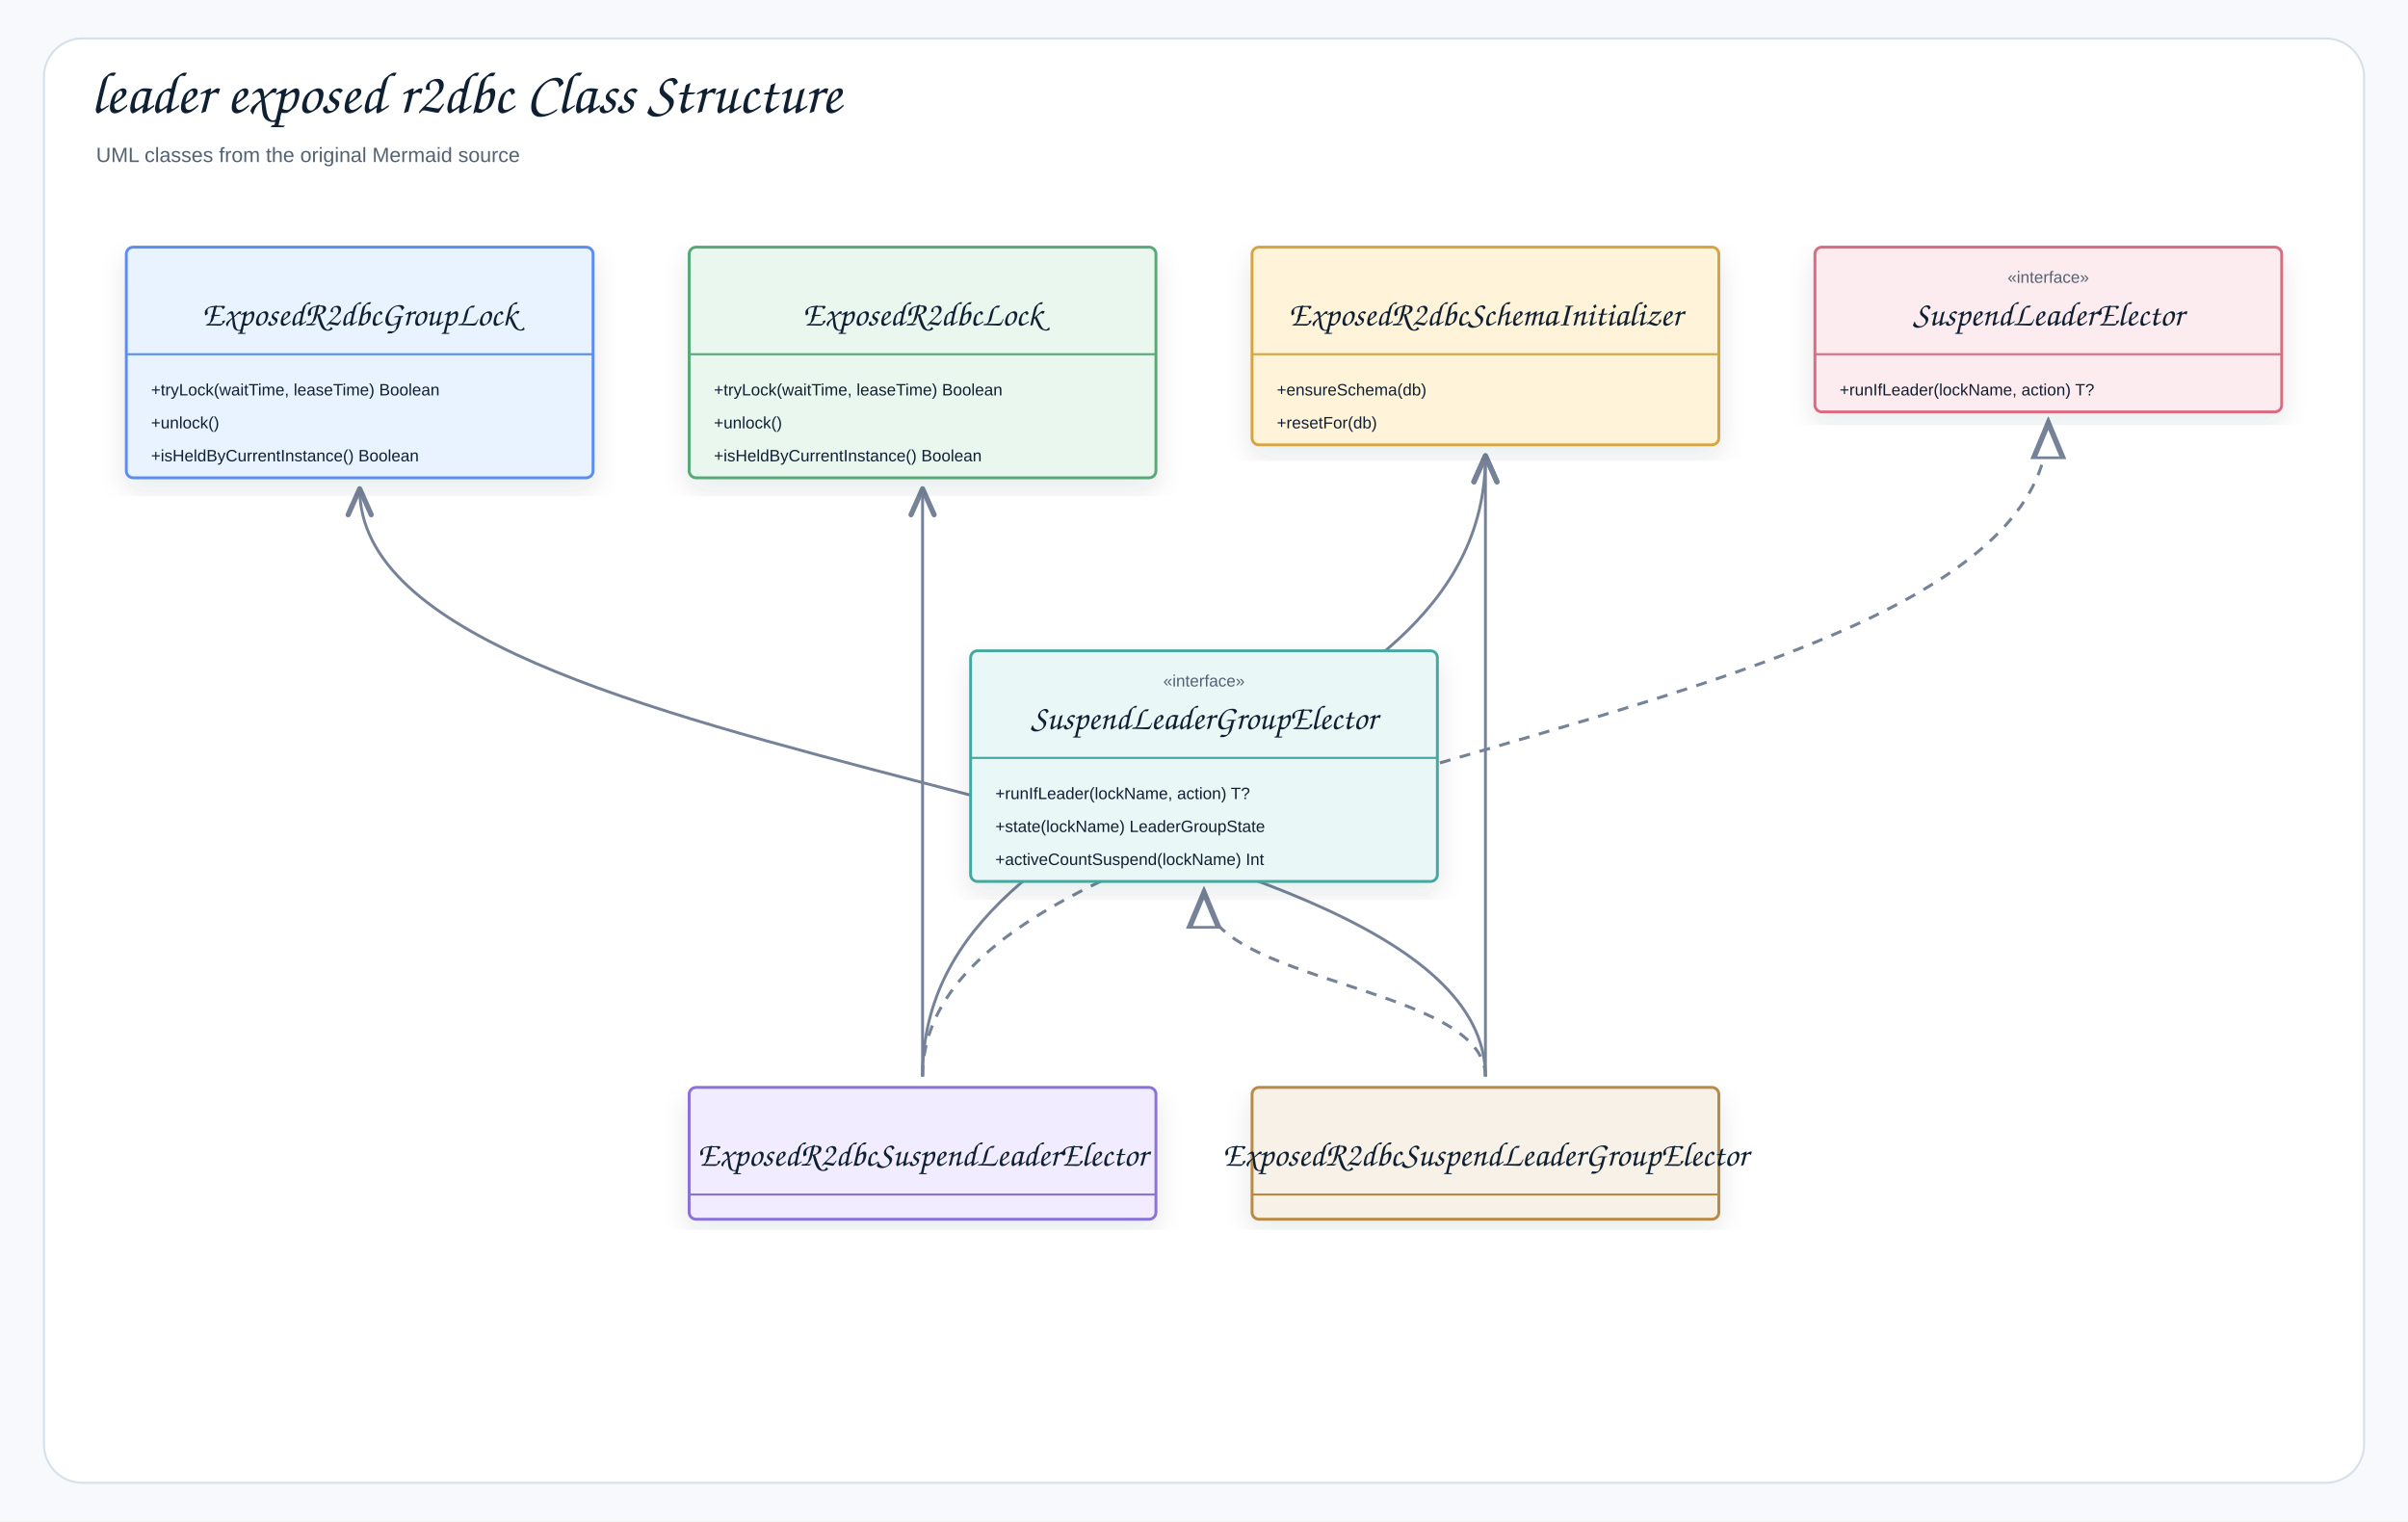
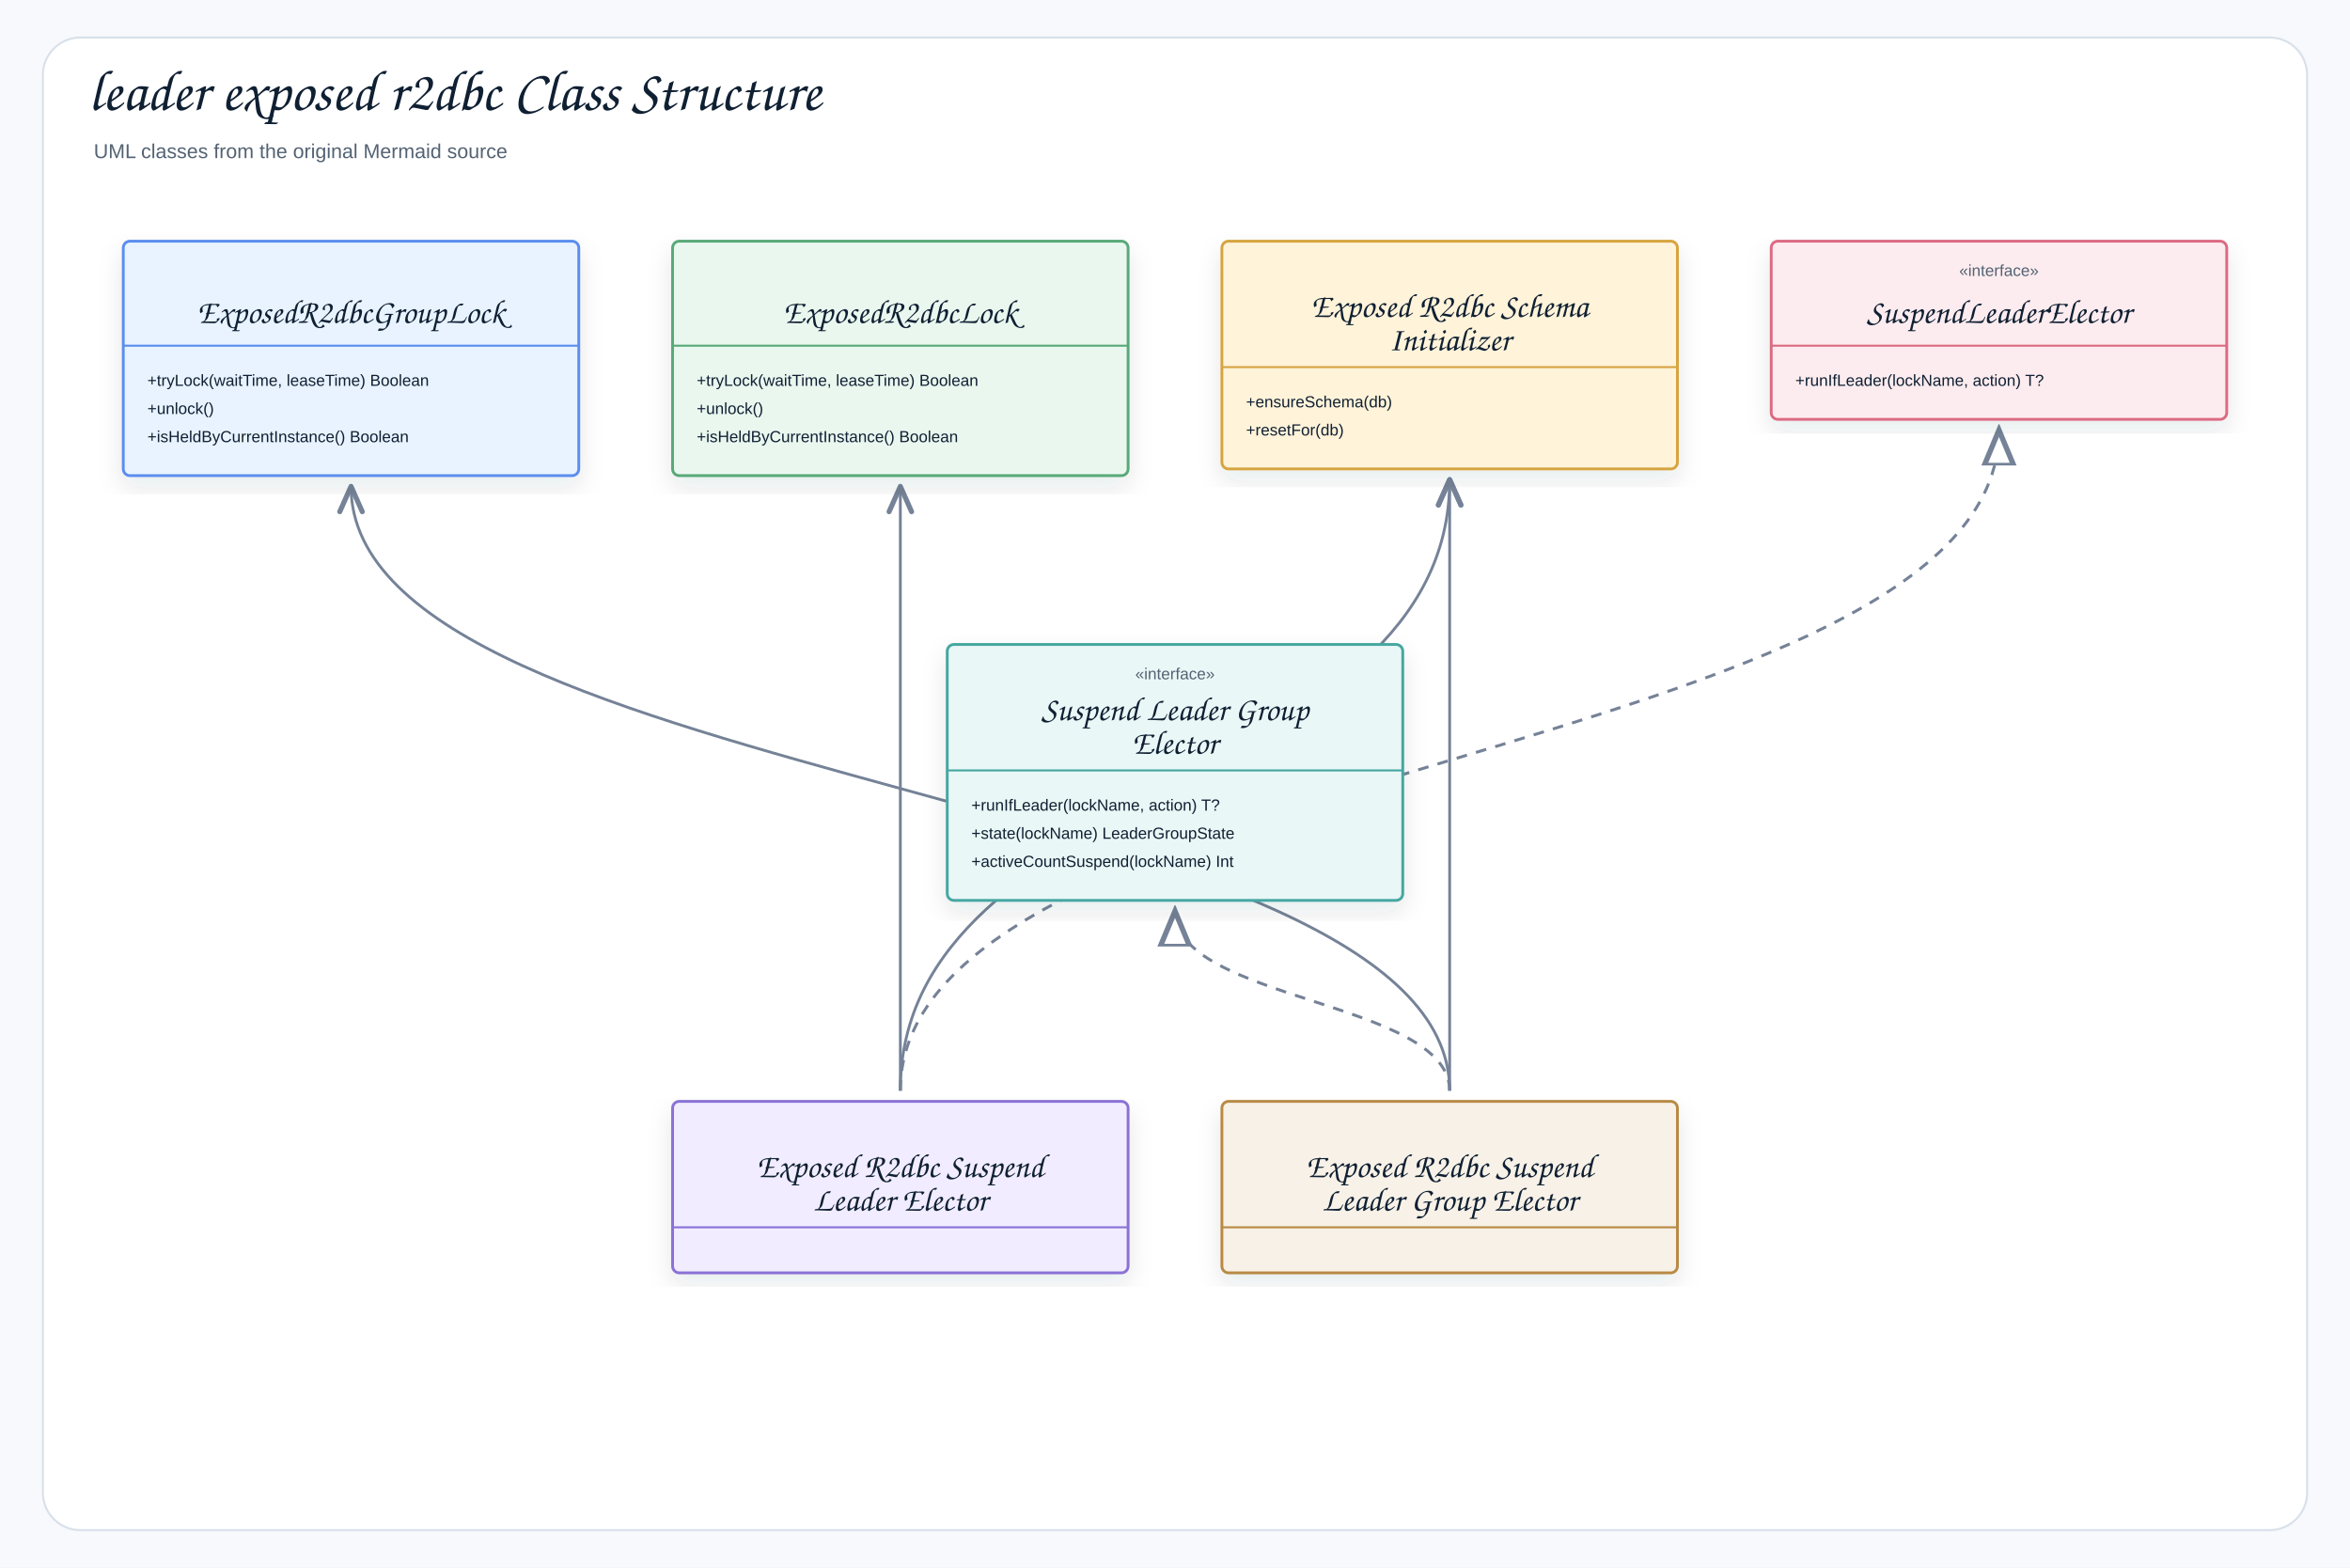
- <svg xmlns="http://www.w3.org/2000/svg" width="1754" height="1108" viewBox="0 0 1754 1108" role="img" aria-label="leader exposed r2dbc Class Structure">
+ <svg xmlns="http://www.w3.org/2000/svg" width="1754" height="1170" viewBox="0 0 1754 1170" role="img" aria-label="leader exposed r2dbc Class Structure">
  <defs>
    <filter id="shadow" x="-8%" y="-8%" width="116%" height="116%">
      <feDropShadow dx="0" dy="8" stdDeviation="9" flood-color="#1f2937" flood-opacity="0.10" />
    </filter>
    <marker id="openArrow" markerWidth="12" markerHeight="10" refX="10" refY="5" orient="auto" markerUnits="strokeWidth">
      <path d="M 1 1 L 10 5 L 1 9" fill="none" stroke="#758297" stroke-width="1.8" stroke-linecap="round" stroke-linejoin="round" />
    </marker>
    <marker id="inherit" markerWidth="14" markerHeight="12" refX="12" refY="6" orient="auto" markerUnits="strokeWidth">
      <path d="M 0 1 L 12 6 L 0 11 Z" fill="#ffffff" stroke="#758297" stroke-width="1.8" />
    </marker>
    <style>
    .canvas{fill:#f7f9fc}.frame{fill:#fff;stroke:#d8e0ea;stroke-width:1.5}
    .title{font-family:"Architects Daughter","Comic Sans MS","Comic Sans",cursive;font-size:43px;font-weight:400;fill:#102033}
    .subtitle{font-family:"Comic Sans MS","Comic Sans","Comic Neue",Arial,sans-serif;font-size:15px;font-weight:400;fill:#536273}
    .label{font-family:"Architects Daughter","Comic Sans MS","Comic Sans",cursive;font-size:25px;font-weight:400;fill:#102033}
    .smallLabel{font-family:"Architects Daughter","Comic Sans MS","Comic Sans",cursive;font-size:21px;font-weight:400;fill:#102033}
    .mono{font-family:"Comic Sans MS","Comic Sans","Comic Neue",Arial,sans-serif;font-size:12px;font-weight:400;fill:#102033}
    .small{font-family:"Comic Sans MS","Comic Sans","Comic Neue",Arial,sans-serif;font-size:12px;font-weight:400;fill:#536273}
    .strong{font-family:"Comic Sans MS","Comic Sans","Comic Neue",Arial,sans-serif;font-size:13px;font-weight:400;fill:#102033}
    .card{stroke-width:2.1;filter:url(#shadow)}.compartment{stroke-width:1.5;fill:none}
    .line{stroke:#758297;stroke-width:2.1;fill:none;marker-end:url(#openArrow)}
    .plainLine{stroke:#758297;stroke-width:2.1;fill:none}
    .dashed{stroke:#758297;stroke-width:2.1;stroke-dasharray:7 6;fill:none;marker-end:url(#openArrow)}
    .inheritLine{stroke:#758297;stroke-width:2.2;fill:none;marker-end:url(#inherit)}
    .implLine{stroke:#758297;stroke-width:2.2;stroke-dasharray:8 7;fill:none;marker-end:url(#inherit)}
  </style>
  </defs>
-   <rect class="canvas" width="1754" height="1108" />
-   <rect class="frame" x="32" y="28" width="1690" height="1052" rx="28" />
+   <rect class="canvas" width="1754" height="1170" />
+   <rect class="frame" x="32" y="28" width="1690" height="1114" rx="28" />
  <text class="title" x="66" y="82">leader exposed r2dbc Class Structure</text>
  <text class="subtitle" x="70" y="118">UML classes from the original Mermaid source</text>
-   <path class="line" d="M1082 784 C1082 558 1082 558 1082 332" />
-   <path class="line" d="M672 784 C672 558 1082 558 1082 332" />
-   <path class="line" d="M1082 784 C1082 570 262 570 262 356" />
-   <path class="line" d="M672 784 C672 570 672 570 672 356" />
-   <path class="implLine" d="M1082 784 C1082 717 877 717 877 650" />
-   <path class="implLine" d="M672 784 C672 546 1492 546 1492 308" />
+   <path class="line" d="M1082 814 C1082 586 1082 586 1082 358" />
+   <path class="line" d="M672 814 C672 586 1082 586 1082 358" />
+   <path class="line" d="M1082 814 C1082 588.5 262 588.5 262 363" />
+   <path class="line" d="M672 814 C672 588.5 672 588.5 672 363" />
+   <path class="implLine" d="M1082 814 C1082 747 877 747 877 680" />
+   <path class="implLine" d="M672 814 C672 567.5 1492 567.5 1492 321" />
  <g transform="translate(92,180)">
-     <rect class="card" x="0" y="0" width="340" height="168" rx="5" fill="#E8F3FF" stroke="#5B8DEF" />
+     <rect class="card" x="0" y="0" width="340" height="175" rx="5" fill="#E8F3FF" stroke="#5B8DEF" />
    <line class="compartment" x1="0" y1="78" x2="340" y2="78" stroke="#5B8DEF" />
    <text class="small" x="170" y="26" text-anchor="middle" />
-     <text class="label" x="170" y="57" text-anchor="middle">ExposedR2dbcGroupLock</text>
+     <text class="label" x="170" y="61" text-anchor="middle">ExposedR2dbcGroupLock</text>
    <text class="mono" x="18" y="108">+tryLock(waitTime, leaseTime) Boolean</text>
-     <text class="mono" x="18" y="132">+unlock()</text>
-     <text class="mono" x="18" y="156">+isHeldByCurrentInstance() Boolean</text>
+     <text class="mono" x="18" y="129">+unlock()</text>
+     <text class="mono" x="18" y="150">+isHeldByCurrentInstance() Boolean</text>
  </g>
  <g transform="translate(502,180)">
-     <rect class="card" x="0" y="0" width="340" height="168" rx="5" fill="#EAF7EF" stroke="#58A978" />
+     <rect class="card" x="0" y="0" width="340" height="175" rx="5" fill="#EAF7EF" stroke="#58A978" />
    <line class="compartment" x1="0" y1="78" x2="340" y2="78" stroke="#58A978" />
    <text class="small" x="170" y="26" text-anchor="middle" />
-     <text class="label" x="170" y="57" text-anchor="middle">ExposedR2dbcLock</text>
+     <text class="label" x="170" y="61" text-anchor="middle">ExposedR2dbcLock</text>
    <text class="mono" x="18" y="108">+tryLock(waitTime, leaseTime) Boolean</text>
-     <text class="mono" x="18" y="132">+unlock()</text>
-     <text class="mono" x="18" y="156">+isHeldByCurrentInstance() Boolean</text>
+     <text class="mono" x="18" y="129">+unlock()</text>
+     <text class="mono" x="18" y="150">+isHeldByCurrentInstance() Boolean</text>
  </g>
  <g transform="translate(912,180)">
-     <rect class="card" x="0" y="0" width="340" height="144" rx="5" fill="#FFF3D9" stroke="#D6A441" />
-     <line class="compartment" x1="0" y1="78" x2="340" y2="78" stroke="#D6A441" />
+     <rect class="card" x="0" y="0" width="340" height="170" rx="5" fill="#FFF3D9" stroke="#D6A441" />
+     <line class="compartment" x1="0" y1="94" x2="340" y2="94" stroke="#D6A441" />
    <text class="small" x="170" y="26" text-anchor="middle" />
-     <text class="label" x="170" y="57" text-anchor="middle">ExposedR2dbcSchemaInitializer</text>
-     <text class="mono" x="18" y="108">+ensureSchema(db)</text>
-     <text class="mono" x="18" y="132">+resetFor(db)</text>
+     <text class="label" x="170" y="56.5" text-anchor="middle">Exposed R2dbc Schema</text>
+     <text class="label" x="170" y="81.5" text-anchor="middle">Initializer</text>
+     <text class="mono" x="18" y="124">+ensureSchema(db)</text>
+     <text class="mono" x="18" y="145">+resetFor(db)</text>
  </g>
  <g transform="translate(1322,180)">
-     <rect class="card" x="0" y="0" width="340" height="120" rx="5" fill="#FDECEF" stroke="#DC6B82" />
+     <rect class="card" x="0" y="0" width="340" height="133" rx="5" fill="#FDECEF" stroke="#DC6B82" />
    <line class="compartment" x1="0" y1="78" x2="340" y2="78" stroke="#DC6B82" />
    <text class="small" x="170" y="26" text-anchor="middle">«interface»</text>
-     <text class="label" x="170" y="57" text-anchor="middle">SuspendLeaderElector</text>
+     <text class="label" x="170" y="61" text-anchor="middle">SuspendLeaderElector</text>
    <text class="mono" x="18" y="108">+runIfLeader(lockName, action) T?</text>
  </g>
-   <g transform="translate(707,474)">
-     <rect class="card" x="0" y="0" width="340" height="168" rx="5" fill="#E9F7F6" stroke="#45A7A1" />
-     <line class="compartment" x1="0" y1="78" x2="340" y2="78" stroke="#45A7A1" />
+   <g transform="translate(707,481)">
+     <rect class="card" x="0" y="0" width="340" height="191" rx="5" fill="#E9F7F6" stroke="#45A7A1" />
+     <line class="compartment" x1="0" y1="94" x2="340" y2="94" stroke="#45A7A1" />
    <text class="small" x="170" y="26" text-anchor="middle">«interface»</text>
-     <text class="label" x="170" y="57" text-anchor="middle">SuspendLeaderGroupElector</text>
-     <text class="mono" x="18" y="108">+runIfLeader(lockName, action) T?</text>
-     <text class="mono" x="18" y="132">+state(lockName) LeaderGroupState</text>
-     <text class="mono" x="18" y="156">+activeCountSuspend(lockName) Int</text>
+     <text class="label" x="170" y="56.5" text-anchor="middle">Suspend Leader Group</text>
+     <text class="label" x="170" y="81.5" text-anchor="middle">Elector</text>
+     <text class="mono" x="18" y="124">+runIfLeader(lockName, action) T?</text>
+     <text class="mono" x="18" y="145">+state(lockName) LeaderGroupState</text>
+     <text class="mono" x="18" y="166">+activeCountSuspend(lockName) Int</text>
  </g>
-   <g transform="translate(502,792)">
-     <rect class="card" x="0" y="0" width="340" height="96" rx="5" fill="#F1ECFF" stroke="#8A72D6" />
-     <line class="compartment" x1="0" y1="78" x2="340" y2="78" stroke="#8A72D6" />
+   <g transform="translate(502,822)">
+     <rect class="card" x="0" y="0" width="340" height="128" rx="5" fill="#F1ECFF" stroke="#8A72D6" />
+     <line class="compartment" x1="0" y1="94" x2="340" y2="94" stroke="#8A72D6" />
    <text class="small" x="170" y="26" text-anchor="middle" />
-     <text class="label" x="170" y="57" text-anchor="middle">ExposedR2dbcSuspendLeaderElector</text>
+     <text class="label" x="170" y="56.5" text-anchor="middle">Exposed R2dbc Suspend</text>
+     <text class="label" x="170" y="81.5" text-anchor="middle">Leader Elector</text>
  </g>
-   <g transform="translate(912,792)">
-     <rect class="card" x="0" y="0" width="340" height="96" rx="5" fill="#F7F1E7" stroke="#B88A44" />
-     <line class="compartment" x1="0" y1="78" x2="340" y2="78" stroke="#B88A44" />
+   <g transform="translate(912,822)">
+     <rect class="card" x="0" y="0" width="340" height="128" rx="5" fill="#F7F1E7" stroke="#B88A44" />
+     <line class="compartment" x1="0" y1="94" x2="340" y2="94" stroke="#B88A44" />
    <text class="small" x="170" y="26" text-anchor="middle" />
-     <text class="label" x="170" y="57" text-anchor="middle">ExposedR2dbcSuspendLeaderGroupElector</text>
+     <text class="label" x="170" y="56.5" text-anchor="middle">Exposed R2dbc Suspend</text>
+     <text class="label" x="170" y="81.5" text-anchor="middle">Leader Group Elector</text>
  </g>
</svg>
